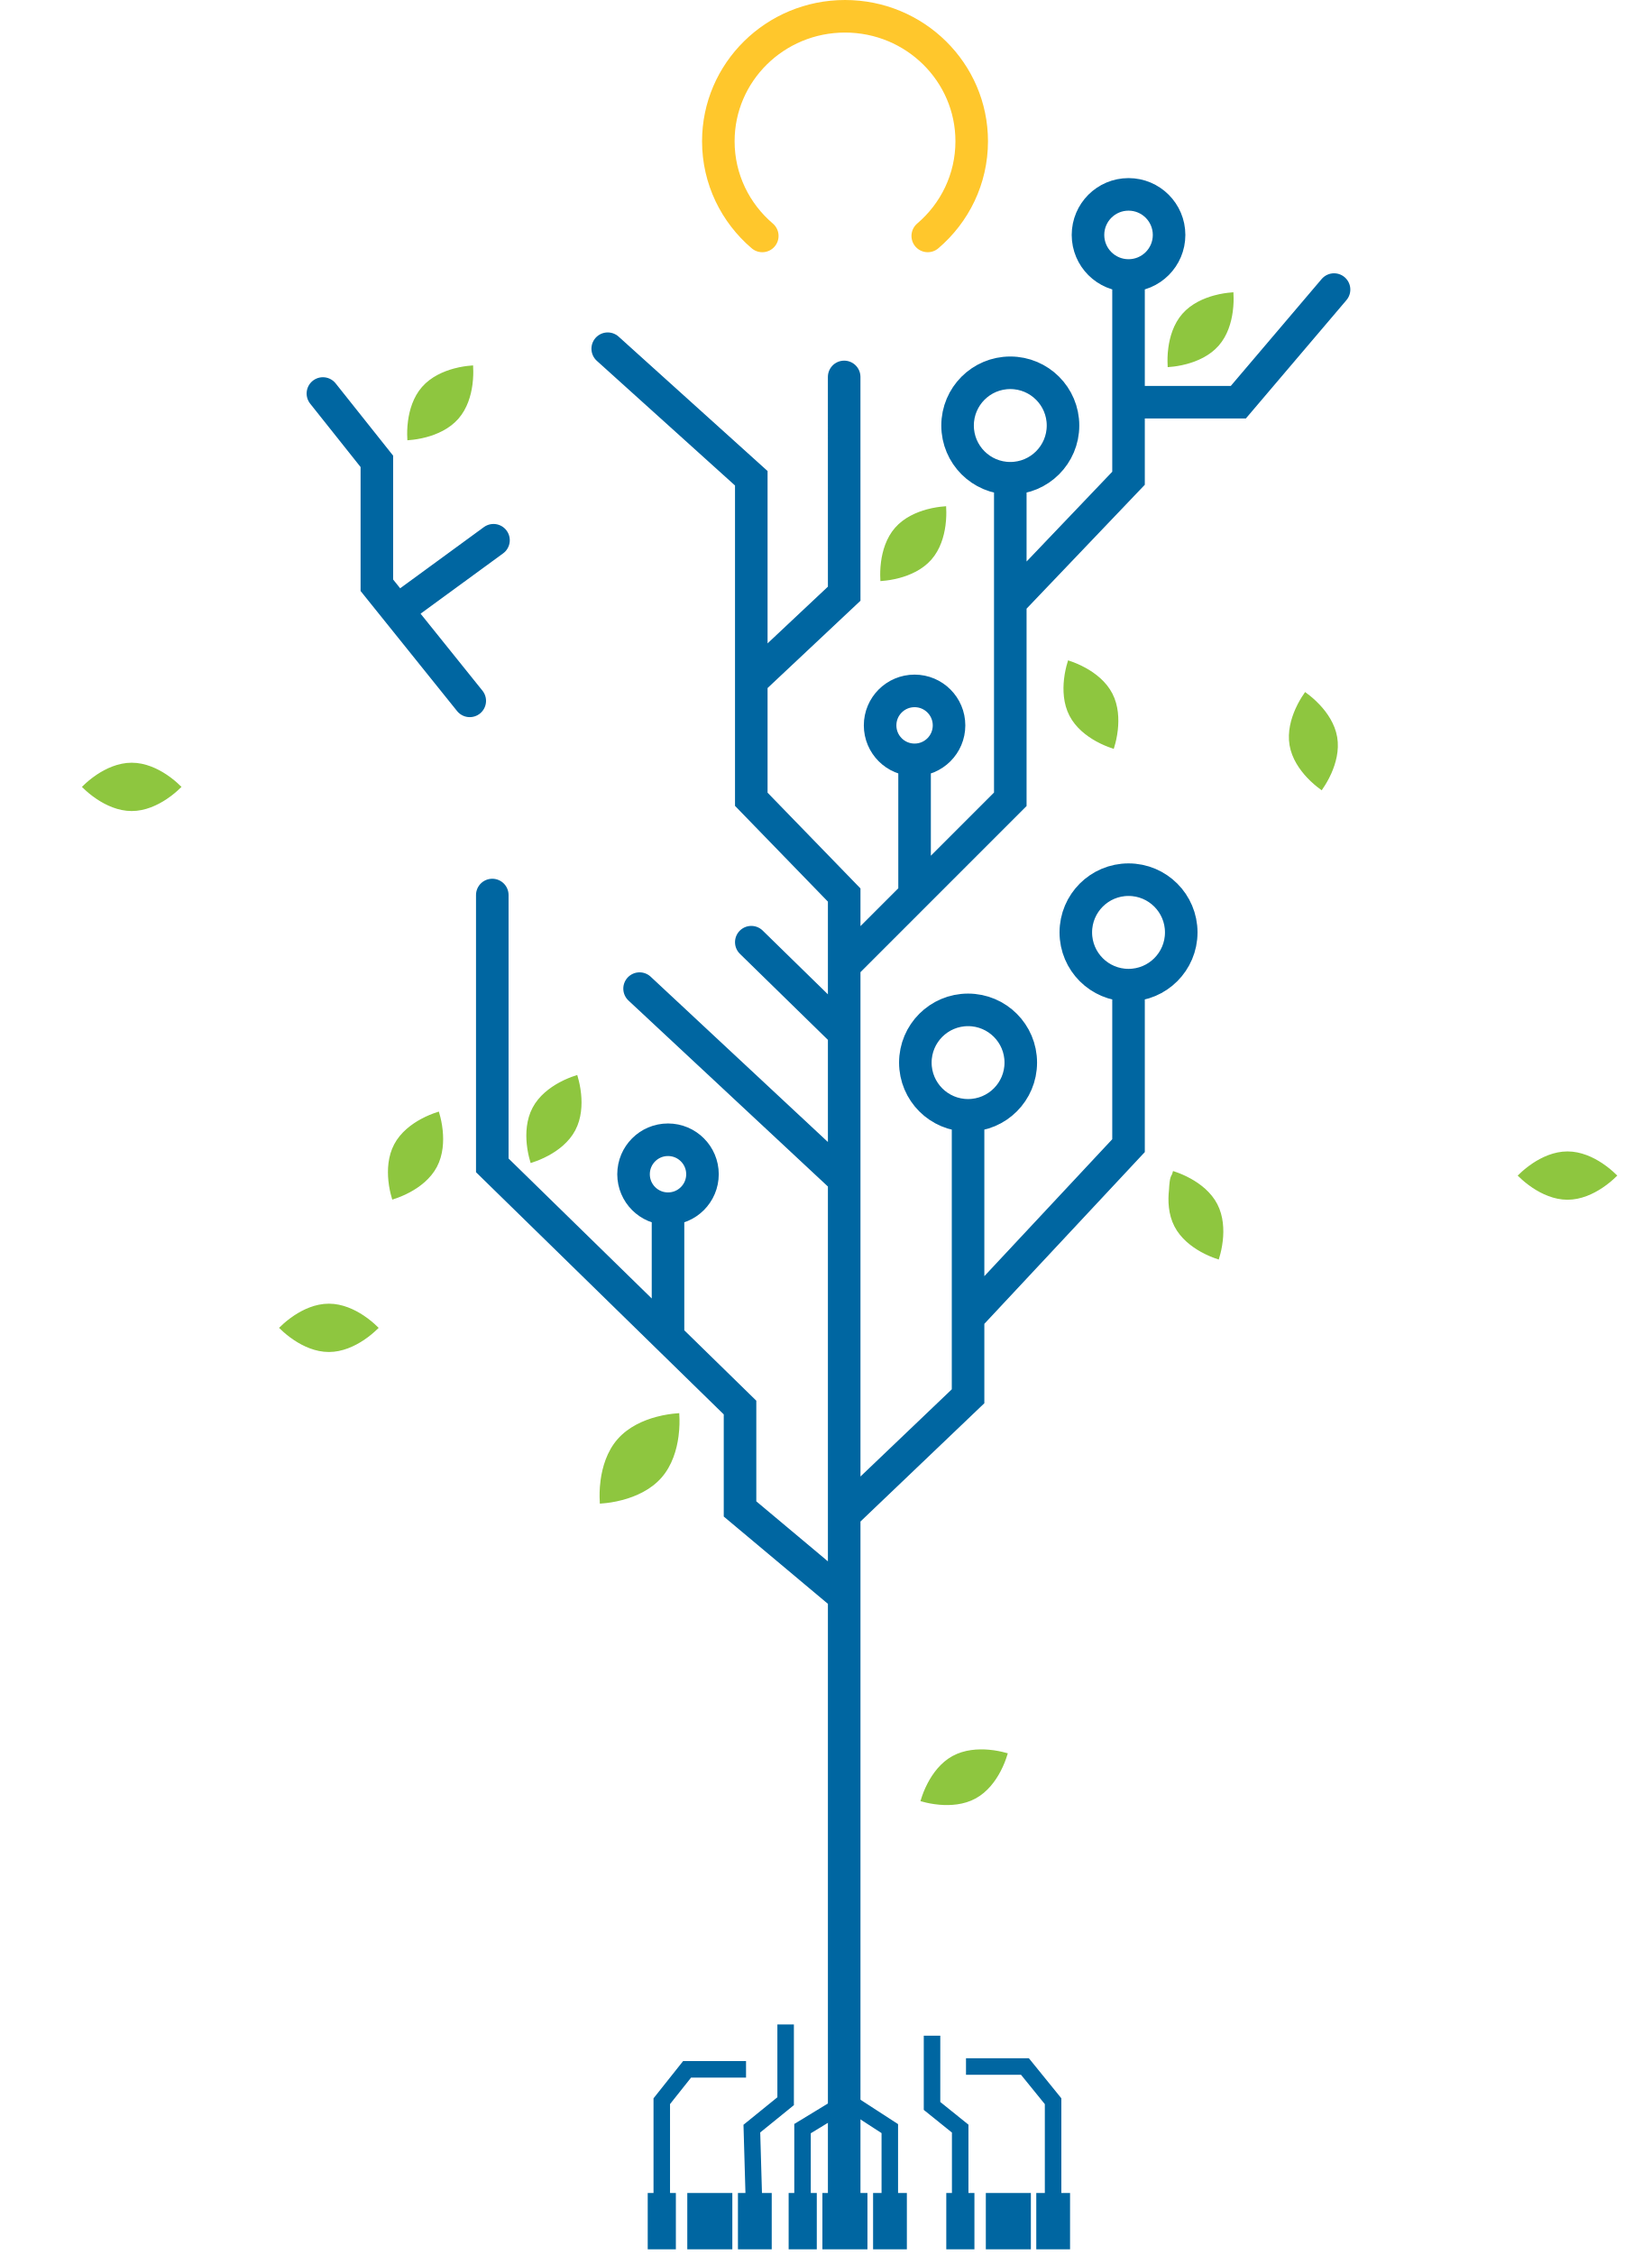
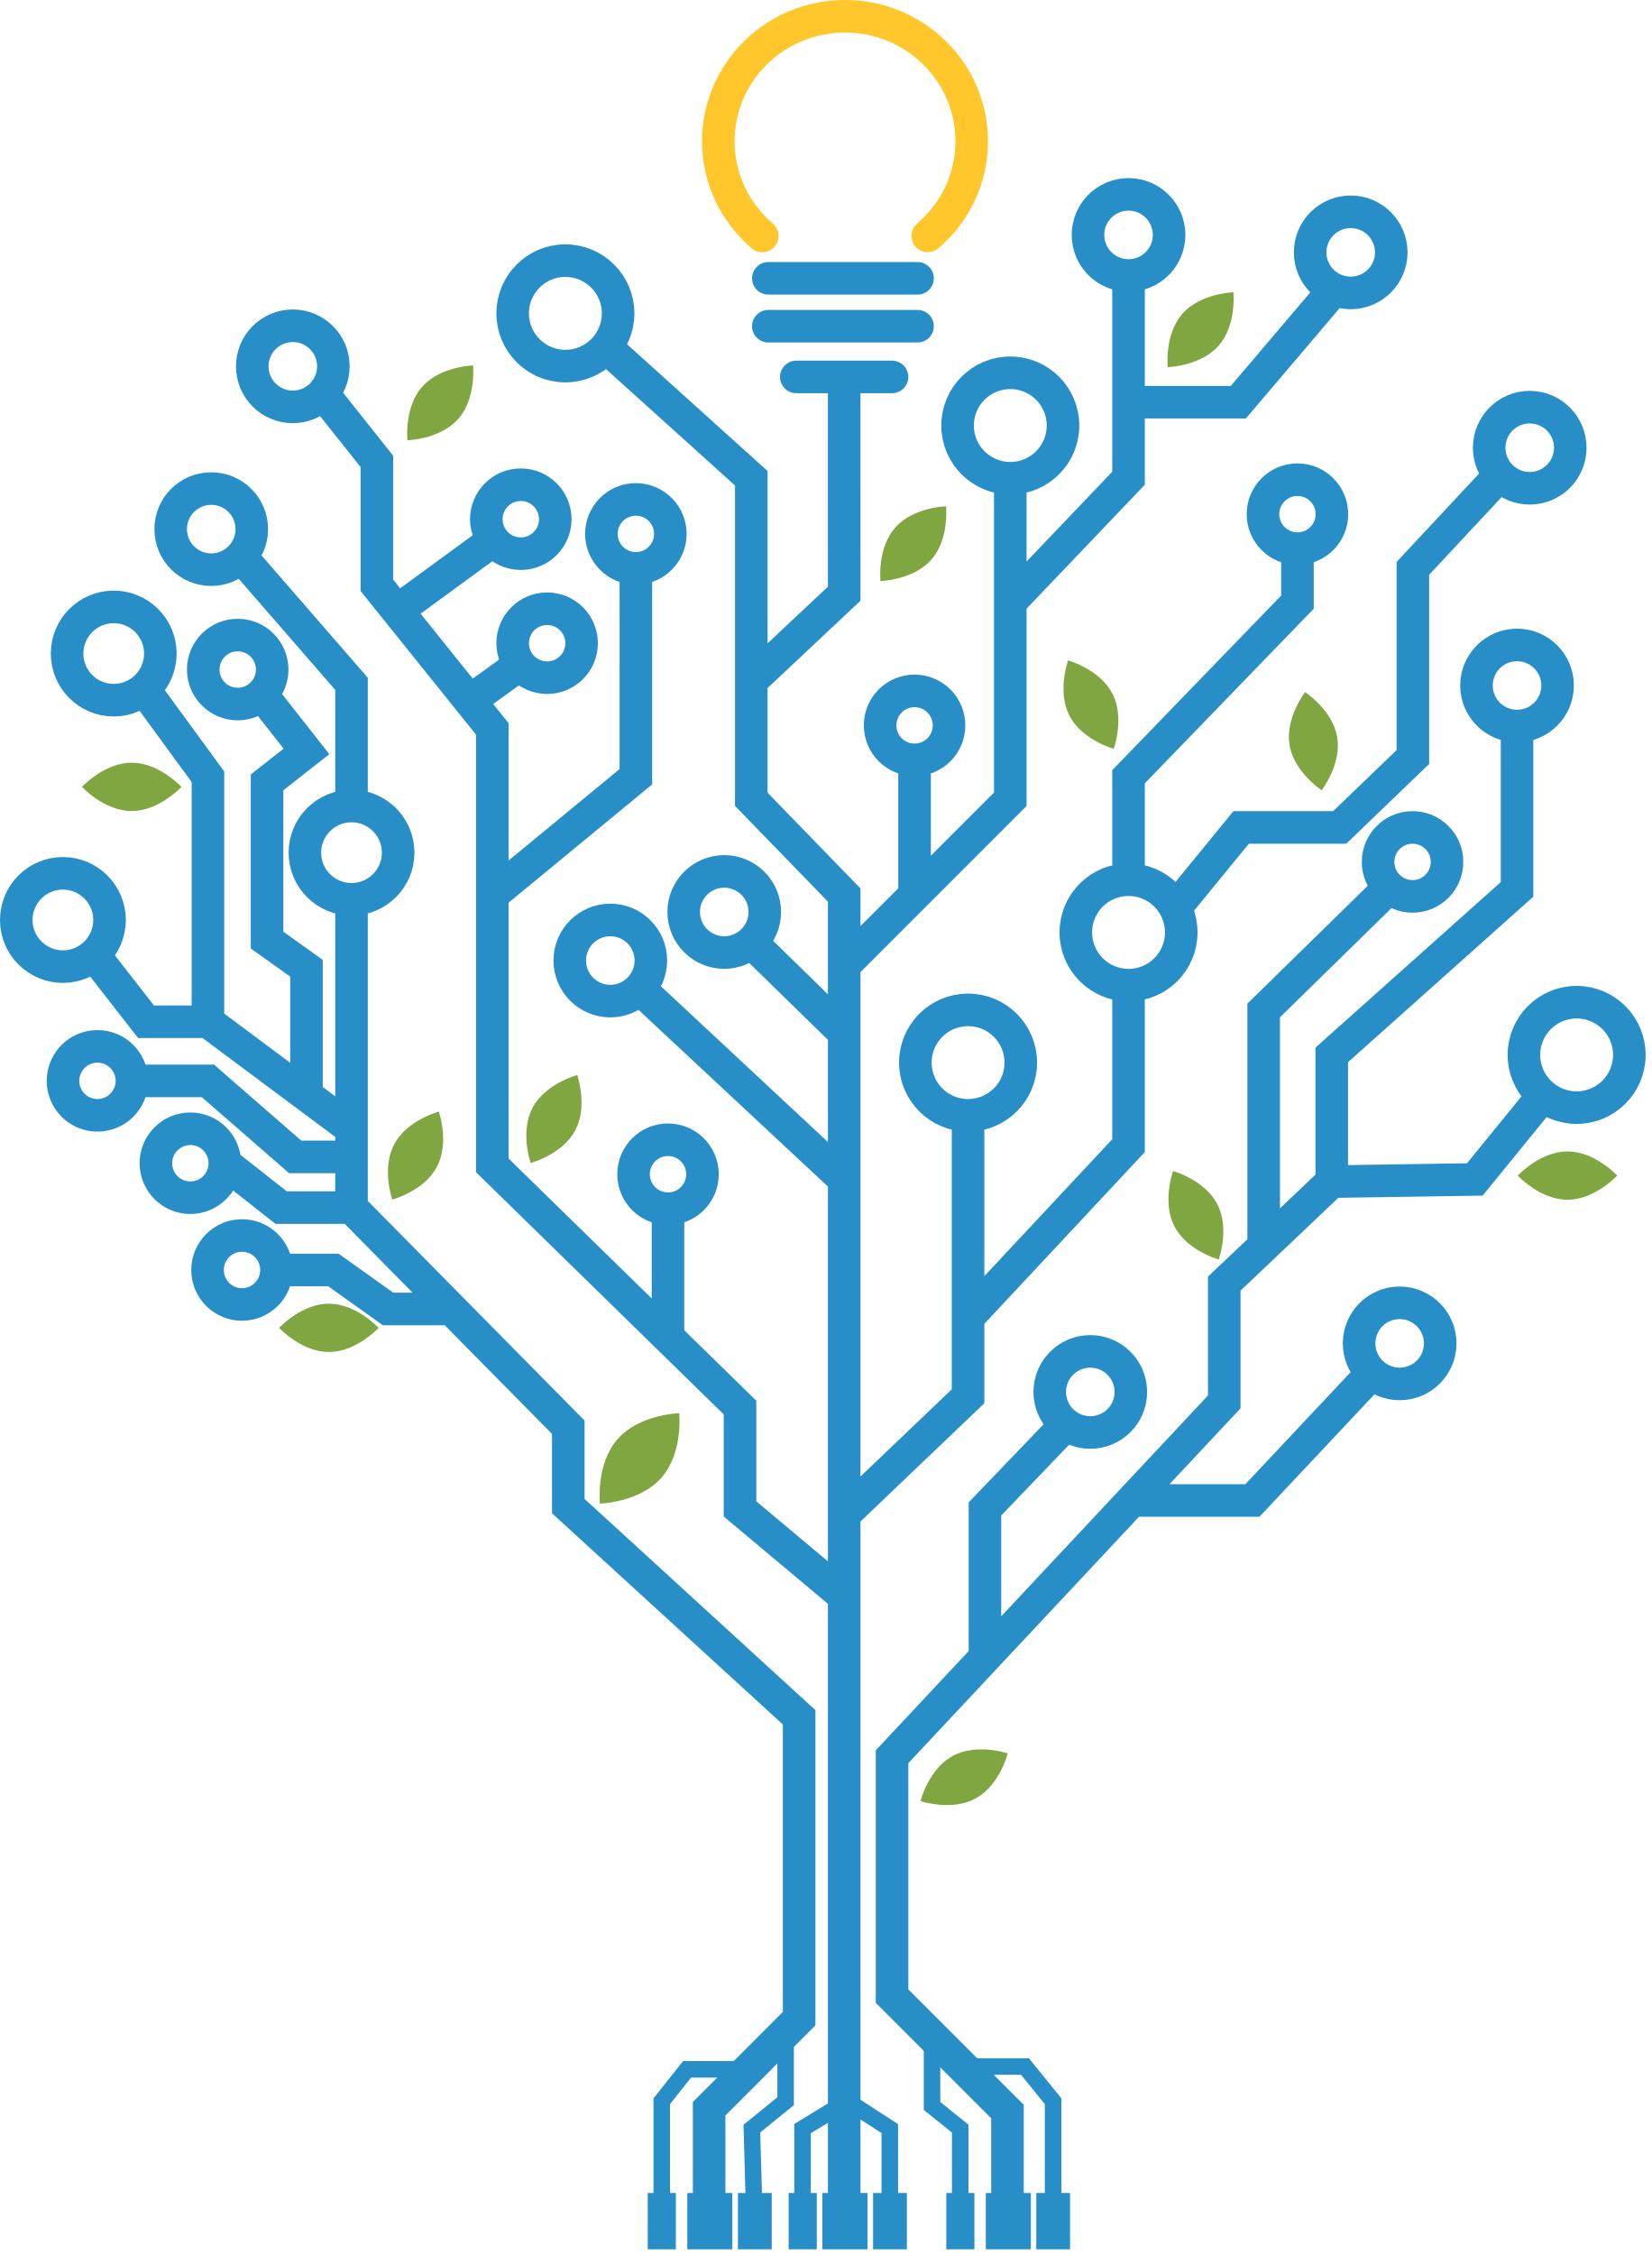
<svg xmlns="http://www.w3.org/2000/svg" width="200" height="273" viewBox="0 0 200 273" fill="none">
  <path d="M112.349 28.563C115.609 25.788 117.672 21.683 117.672 17.103C117.672 8.746 110.803 1.971 102.33 1.971C93.857 1.971 86.989 8.746 86.989 17.103C86.989 21.683 89.052 25.788 92.311 28.563" stroke="#FFC72C" stroke-width="3.942" stroke-linecap="round" />
-   <path d="M102.227 45.632L102.23 71.877L90.98 82.445M102.23 269.046V193.246M102.23 142.789V125.061M102.23 142.789L77.451 119.686M102.23 142.789V183.359M90.98 82.445V96.764L102.23 108.356V116.879M90.98 82.445V57.899L73.593 42.217M102.23 116.879L110.753 108.356M102.23 116.879V125.061M122.345 57.899V72.9M122.345 57.899C125.871 57.899 128.729 55.041 128.729 51.515C128.729 47.989 125.871 45.131 122.345 45.131C118.819 45.131 115.961 47.989 115.961 51.515C115.961 55.041 118.819 57.899 122.345 57.899ZM110.753 108.356L122.345 96.764V72.9M110.753 108.356V91.991M110.753 91.991C113.059 91.991 114.927 90.123 114.927 87.817C114.927 85.512 113.059 83.643 110.753 83.643C108.448 83.643 106.579 85.512 106.579 87.817C106.579 90.123 108.448 91.991 110.753 91.991ZM122.345 72.9L136.663 57.899V48.694M136.663 33.352V48.694M136.663 33.352C139.376 33.352 141.574 31.155 141.574 28.443C141.574 25.731 139.376 23.532 136.663 23.532C133.951 23.532 131.753 25.731 131.753 28.443C131.753 31.155 133.951 33.352 136.663 33.352ZM136.663 48.694H149.959L161.551 35.057M59.615 108.356V141.084L80.895 161.881L89.616 170.404V182.677L102.23 193.246M102.23 193.246V183.359M39.103 47.64L45.637 55.853V70.854L48.104 73.922M48.104 73.922L59.762 65.404M48.104 73.922L56.887 84.849M80.895 161.881V146.331M80.895 146.331C83.2 146.331 85.069 144.462 85.069 142.157C85.069 139.852 83.2 137.983 80.895 137.983C78.589 137.983 76.721 139.852 76.721 142.157C76.721 144.462 78.589 146.331 80.895 146.331ZM102.23 125.061L90.98 114.065M102.23 183.359L117.231 169.04V159.494M117.231 135.026V159.494M117.231 135.026C120.757 135.026 123.615 132.168 123.615 128.643C123.615 125.117 120.757 122.259 117.231 122.259C113.705 122.259 110.847 125.117 110.847 128.643C110.847 132.168 113.705 135.026 117.231 135.026ZM117.231 159.494L136.663 138.698V119.265M136.663 119.265C140.189 119.265 143.047 116.407 143.047 112.881C143.047 109.356 140.189 106.497 136.663 106.497C133.137 106.497 130.279 109.356 130.279 112.881C130.279 116.407 133.137 119.265 136.663 119.265Z" stroke="#0066A1" stroke-width="3.942" stroke-linecap="round" />
-   <path d="M91.42 270.635L91.048 257.699L95.139 254.382V246.089M89.344 250.521H83.207L80.139 254.382V270.635M97.185 270.635V257.699L102.64 254.382L107.754 257.699V270.635M112.867 247.453V254.953L116.277 257.699V270.635M117.981 250.18H124.118L127.527 254.382V270.635" stroke="#0066A1" stroke-width="2" stroke-linecap="square" />
-   <rect x="78.779" y="265.834" width="2.727" height="6.137" fill="#0066A1" stroke="#0066A1" stroke-width="0.682" />
-   <rect x="89.705" y="265.834" width="3.409" height="6.137" fill="#0066A1" stroke="#0066A1" stroke-width="0.682" />
-   <rect x="83.57" y="265.834" width="4.773" height="6.137" fill="#0066A1" stroke="#0066A1" stroke-width="0.682" />
-   <rect x="99.932" y="265.834" width="4.773" height="6.137" fill="#0066A1" stroke="#0066A1" stroke-width="0.682" />
-   <rect x="119.723" y="265.834" width="4.773" height="6.137" fill="#0066A1" stroke="#0066A1" stroke-width="0.682" />
-   <rect x="95.844" y="265.834" width="2.727" height="6.137" fill="#0066A1" stroke="#0066A1" stroke-width="0.682" />
-   <rect x="106.07" y="265.834" width="3.409" height="6.137" fill="#0066A1" stroke="#0066A1" stroke-width="0.682" />
-   <rect x="114.934" y="265.834" width="2.727" height="6.137" fill="#0066A1" stroke="#0066A1" stroke-width="0.682" />
-   <rect x="125.832" y="265.834" width="3.409" height="6.137" fill="#0066A1" stroke="#0066A1" stroke-width="0.682" />
-   <path d="M56.964 44.607C56.574 44.641 55.875 44.725 55.065 44.944C53.836 45.276 52.389 45.9 51.368 47.064C50.346 48.227 49.915 49.743 49.746 51.005C49.634 51.836 49.641 52.541 49.658 52.932C50.048 52.897 50.747 52.811 51.556 52.593C52.785 52.261 54.231 51.636 55.252 50.473C56.273 49.309 56.705 47.794 56.874 46.533C56.986 45.702 56.98 44.998 56.964 44.607Z" fill="#8EC63F" stroke="#8EC63F" stroke-width="0.682" />
-   <path d="M52.914 135.007C52.543 135.13 51.882 135.374 51.145 135.774C50.026 136.381 48.763 137.323 48.038 138.692C47.314 140.06 47.245 141.634 47.372 142.901C47.455 143.736 47.625 144.419 47.732 144.796C48.104 144.672 48.764 144.427 49.5 144.027C50.619 143.42 51.881 142.478 52.606 141.11C53.33 139.741 53.399 138.168 53.272 136.901C53.189 136.068 53.021 135.384 52.914 135.007Z" fill="#8EC63F" stroke="#8EC63F" stroke-width="0.682" />
-   <path d="M69.672 130.578C69.301 130.701 68.64 130.945 67.903 131.345C66.783 131.952 65.52 132.894 64.796 134.263C64.072 135.631 64.002 137.205 64.129 138.472C64.213 139.306 64.383 139.99 64.49 140.367C64.861 140.243 65.521 139.998 66.258 139.598C67.377 138.991 68.639 138.049 69.363 136.681C70.088 135.312 70.157 133.739 70.03 132.472C69.947 131.638 69.779 130.955 69.672 130.578Z" fill="#8EC63F" stroke="#8EC63F" stroke-width="0.682" />
-   <path d="M158.127 84.268C157.907 84.592 157.531 85.187 157.189 85.954C156.671 87.116 156.242 88.632 156.499 90.159C156.757 91.686 157.66 92.977 158.532 93.905C159.106 94.516 159.657 94.955 159.971 95.189C160.19 94.865 160.565 94.269 160.906 93.504C161.424 92.341 161.853 90.825 161.595 89.299C161.338 87.772 160.435 86.481 159.564 85.553C158.99 84.942 158.441 84.502 158.127 84.268Z" fill="#8EC63F" stroke="#8EC63F" stroke-width="0.682" />
-   <path d="M129.568 80.382C129.458 80.758 129.281 81.439 129.188 82.273C129.048 83.539 129.101 85.113 129.811 86.489C130.521 87.865 131.774 88.82 132.887 89.439C133.62 89.847 134.278 90.097 134.648 90.225C134.759 89.849 134.934 89.167 135.026 88.334C135.166 87.069 135.113 85.495 134.403 84.119C133.693 82.743 132.441 81.788 131.328 81.169C130.596 80.762 129.939 80.51 129.568 80.382Z" fill="#8EC63F" stroke="#8EC63F" stroke-width="0.682" />
-   <path d="M142.281 142.206C142.171 142.581 141.994 142.323 141.901 144.097C141.761 145.362 141.814 146.937 142.524 148.313C143.234 149.689 144.487 150.644 145.6 151.263C146.333 151.671 146.991 151.921 147.361 152.049C147.472 151.673 147.647 150.991 147.739 150.158C147.879 148.892 147.826 147.319 147.116 145.943C146.406 144.567 145.154 143.612 144.041 142.993C143.309 142.586 142.652 142.333 142.281 142.206Z" fill="#8EC63F" stroke="#8EC63F" stroke-width="0.682" />
-   <path d="M149.038 35.754C148.648 35.788 147.949 35.872 147.139 36.091C145.91 36.423 144.463 37.047 143.442 38.211C142.421 39.374 141.99 40.89 141.82 42.152C141.708 42.983 141.716 43.687 141.732 44.078C142.122 44.044 142.821 43.958 143.63 43.739C144.859 43.407 146.305 42.783 147.326 41.62C148.347 40.456 148.779 38.941 148.948 37.679C149.06 36.849 149.055 36.145 149.038 35.754Z" fill="#8EC63F" stroke="#8EC63F" stroke-width="0.682" />
-   <path d="M121.612 212.5C121.234 212.399 120.549 212.238 119.713 212.166C118.444 212.057 116.871 212.148 115.513 212.891C114.155 213.634 113.23 214.91 112.639 216.037C112.249 216.78 112.014 217.444 111.896 217.817C112.274 217.919 112.96 218.077 113.795 218.149C115.064 218.259 116.636 218.168 117.994 217.424C119.352 216.681 120.276 215.406 120.868 214.279C121.258 213.537 121.494 212.874 121.612 212.5Z" fill="#8EC63F" stroke="#8EC63F" stroke-width="0.682" />
-   <path d="M10.411 95.264C10.694 94.994 11.219 94.524 11.917 94.059C12.978 93.355 14.401 92.679 15.949 92.679C17.497 92.679 18.921 93.355 19.981 94.059C20.68 94.524 21.204 94.994 21.487 95.264C21.204 95.535 20.678 96.004 19.981 96.467C18.92 97.172 17.497 97.847 15.949 97.847C14.401 97.847 12.978 97.172 11.918 96.467C11.22 96.004 10.694 95.535 10.411 95.264Z" fill="#8EC63F" stroke="#8EC63F" stroke-width="0.682" />
-   <path d="M34.288 160.756C34.571 160.485 35.096 160.015 35.794 159.551C36.855 158.846 38.278 158.17 39.826 158.17C41.374 158.17 42.798 158.846 43.858 159.551C44.557 160.015 45.081 160.485 45.364 160.756C45.081 161.026 44.555 161.495 43.858 161.959C42.797 162.663 41.374 163.338 39.826 163.338C38.278 163.338 36.855 162.663 35.795 161.959C35.097 161.495 34.571 161.026 34.288 160.756Z" fill="#8EC63F" stroke="#8EC63F" stroke-width="0.682" />
-   <path d="M184.282 142.322C184.565 142.052 185.09 141.581 185.788 141.117C186.849 140.412 188.272 139.737 189.82 139.737C191.369 139.737 192.792 140.412 193.852 141.117C194.551 141.581 195.075 142.052 195.358 142.322C195.075 142.593 194.549 143.061 193.852 143.525C192.791 144.23 191.369 144.905 189.82 144.905C188.272 144.905 186.849 144.23 185.789 143.525C185.091 143.061 184.565 142.593 184.282 142.322Z" fill="#8EC63F" stroke="#8EC63F" stroke-width="0.682" />
-   <path d="M114.247 61.655C113.857 61.689 113.158 61.773 112.348 61.992C111.119 62.324 109.672 62.948 108.651 64.112C107.63 65.276 107.199 66.791 107.029 68.053C106.917 68.884 106.925 69.589 106.941 69.98C107.331 69.945 108.03 69.859 108.839 69.641C110.068 69.309 111.514 68.685 112.535 67.521C113.556 66.357 113.988 64.843 114.157 63.581C114.269 62.75 114.264 62.046 114.247 61.655Z" fill="#8EC63F" stroke="#8EC63F" stroke-width="0.682" />
-   <path d="M81.933 171.45C81.476 171.487 80.588 171.586 79.55 171.866C78.057 172.269 76.294 173.03 75.046 174.452C73.799 175.874 73.273 177.721 73.067 179.253C72.924 180.318 72.941 181.212 72.964 181.67C73.421 181.633 74.309 181.532 75.346 181.252C76.838 180.848 78.602 180.089 79.849 178.667C81.097 177.245 81.621 175.398 81.827 173.866C81.97 172.802 81.956 171.908 81.933 171.45Z" fill="#8EC63F" stroke="#8EC63F" stroke-width="0.682" />
+   <path d="M102.227 45.632L102.23 71.877L90.98 82.445M102.23 269.046V193.246M102.23 142.789V125.061M102.23 142.789L77.451 119.686M102.23 142.789V183.359M90.98 82.445V96.764L102.23 108.356V116.879M90.98 82.445V57.899L73.593 42.217M102.23 116.879L110.753 108.356M102.23 116.879V125.061M122.345 57.899V72.9M122.345 57.899C125.871 57.899 128.729 55.041 128.729 51.515C128.729 47.989 125.871 45.131 122.345 45.131C118.819 45.131 115.961 47.989 115.961 51.515C115.961 55.041 118.819 57.899 122.345 57.899ZM110.753 108.356L122.345 96.764V72.9M110.753 108.356V91.991M110.753 91.991C113.059 91.991 114.927 90.123 114.927 87.817C114.927 85.512 113.059 83.643 110.753 83.643C108.448 83.643 106.579 85.512 106.579 87.817C106.579 90.123 108.448 91.991 110.753 91.991ZM122.345 72.9L136.663 57.899V48.694M136.663 33.352V48.694M136.663 33.352C139.376 33.352 141.574 31.155 141.574 28.443C141.574 25.731 139.376 23.532 136.663 23.532C133.951 23.532 131.753 25.731 131.753 28.443C131.753 31.155 133.951 33.352 136.663 33.352ZM136.663 48.694H149.959L161.551 35.057M59.615 108.356V141.084L80.895 161.881L89.616 170.404V182.677L102.23 193.246M102.23 193.246V183.359M39.103 47.64L45.637 55.853V70.854L48.104 73.922M48.104 73.922L59.762 65.404M48.104 73.922L56.887 84.849M80.895 161.881V146.331M80.895 146.331C83.2 146.331 85.069 144.462 85.069 142.157C85.069 139.852 83.2 137.983 80.895 137.983C78.589 137.983 76.721 139.852 76.721 142.157C76.721 144.462 78.589 146.331 80.895 146.331ZM102.23 125.061L90.98 114.065M102.23 183.359L117.231 169.04V159.494M117.231 135.026V159.494M117.231 135.026C120.757 135.026 123.615 132.168 123.615 128.643C123.615 125.117 120.757 122.259 117.231 122.259C113.705 122.259 110.847 125.117 110.847 128.643C110.847 132.168 113.705 135.026 117.231 135.026ZM117.231 159.494L136.663 138.698V119.265M136.663 119.265C140.189 119.265 143.047 116.407 143.047 112.881C143.047 109.356 140.189 106.497 136.663 106.497M136.663 119.265C133.138 119.265 130.28 116.407 130.28 112.881C130.28 109.356 133.138 106.497 136.663 106.497M136.663 106.497V94.037L157.119 72.9V66.422M157.119 66.422C159.424 66.422 161.293 64.553 161.293 62.248C161.293 59.943 159.424 58.074 157.119 58.074C154.814 58.074 152.945 59.943 152.945 62.248C152.945 64.553 154.814 66.422 157.119 66.422ZM142.322 109.923L150.3 100.174H162.233L171.097 91.65V68.809L180.643 58.581M56.887 84.849L59.615 88.241V108.356M56.887 84.849L62.977 80.453M59.615 108.356L77.002 94.037V68.809M77.002 68.809C79.307 68.809 81.176 66.94 81.176 64.634C81.176 62.329 79.307 60.46 77.002 60.46C74.697 60.46 72.828 62.329 72.828 64.634C72.828 66.94 74.697 68.809 77.002 68.809ZM42.568 146.198L54.684 158.472L68.82 172.79V182.336L96.775 207.906V244.384L85.875 255.294V269.046M42.568 108.874V136.652M42.568 108.874C45.687 108.874 48.216 106.345 48.216 103.226C48.216 100.108 45.687 97.579 42.568 97.579M42.568 108.874C39.449 108.874 36.921 106.345 36.921 103.226C36.921 100.108 39.449 97.579 42.568 97.579M42.568 146.198V140.062M42.568 146.198H34.045L27.227 140.827M42.568 97.579V82.787L29.189 67.388M17.424 83.429L25.181 94.037V123.697M25.181 123.697H17.681L11.371 115.595M42.568 136.652L37.114 132.588L25.181 123.697M42.568 136.652V140.062M31.683 84.064L37.114 90.969L32.341 94.719V113.811L37.114 117.22V132.588M15.976 130.857H25.181L35.75 140.062H42.568M27.227 140.827C27.227 143.132 25.358 145.001 23.053 145.001C20.747 145.001 18.879 143.132 18.879 140.827C18.879 138.521 20.747 136.652 23.053 136.652C25.358 136.652 27.227 138.521 27.227 140.827ZM33.481 153.749H40.379L47.001 158.472H54.684M33.481 153.749C33.481 156.055 31.612 157.924 29.307 157.924C27.001 157.924 25.133 156.055 25.133 153.749C25.133 151.444 27.001 149.575 29.307 149.575C31.612 149.575 33.481 151.444 33.481 153.749ZM183.711 87.9V107.674L161.273 127.711V143.053M183.711 87.9C186.423 87.9 188.622 85.702 188.622 82.99C188.622 80.277 186.423 78.079 183.711 78.079C180.999 78.079 178.8 80.277 178.8 82.99C178.8 85.702 180.999 87.9 183.711 87.9ZM122.004 269.046V255.635L108.026 241.657V212.678L119.276 200.665L137.08 181.654L148.255 169.722V155.403L161.273 143.053M161.273 143.053L178.597 142.789L186.868 132.639M166.157 166.235L151.664 181.654H137.08M168.246 107.434L153.028 122.334V150.875M129.093 172.449L119.276 182.677V200.665M93.044 33.695H111.113M93.044 39.492H111.113M96.431 45.632L108.023 45.632M15.976 130.852C15.976 133.157 14.108 135.026 11.802 135.026C9.497 135.026 7.628 133.157 7.628 130.852C7.628 128.547 9.497 126.678 11.802 126.678C14.108 126.678 15.976 128.547 15.976 130.852ZM30.491 64.058C30.491 66.77 28.293 68.968 25.581 68.968C22.869 68.968 20.67 66.77 20.67 64.058C20.67 61.345 22.869 59.147 25.581 59.147C28.293 59.147 30.491 61.345 30.491 64.058ZM32.96 81.059C32.96 83.364 31.091 85.233 28.786 85.233C26.481 85.233 24.612 83.364 24.612 81.059C24.612 78.754 26.481 76.885 28.786 76.885C31.091 76.885 32.96 78.754 32.96 81.059ZM19.419 79.121C19.419 82.24 16.891 84.768 13.772 84.768C10.653 84.768 8.124 82.24 8.124 79.121C8.124 76.002 10.653 73.474 13.772 73.474C16.891 73.474 19.419 76.002 19.419 79.121ZM13.265 111.375C13.265 114.494 10.737 117.023 7.618 117.023C4.499 117.023 1.971 114.494 1.971 111.375C1.971 108.256 4.499 105.728 7.618 105.728C10.737 105.728 13.265 108.256 13.265 111.375ZM78.819 116.286C78.819 118.998 76.62 121.197 73.908 121.197C71.196 121.197 68.997 118.998 68.997 116.286C68.997 113.574 71.196 111.375 73.908 111.375C76.62 111.375 78.819 113.574 78.819 116.286ZM92.615 110.406C92.615 113.118 90.416 115.317 87.704 115.317C84.992 115.317 82.794 113.118 82.794 110.406C82.794 107.694 84.992 105.496 87.704 105.496C90.416 105.496 92.615 107.694 92.615 110.406ZM70.431 77.87C70.431 80.175 68.562 82.044 66.257 82.044C63.952 82.044 62.083 80.175 62.083 77.87C62.083 75.565 63.952 73.696 66.257 73.696C68.562 73.696 70.431 75.565 70.431 77.87ZM67.242 62.856C67.242 65.162 65.374 67.03 63.068 67.03C60.763 67.03 58.894 65.162 58.894 62.856C58.894 60.551 60.763 58.682 63.068 58.682C65.374 58.682 67.242 60.551 67.242 62.856ZM40.37 44.349C40.37 47.061 38.172 49.259 35.459 49.259C32.747 49.259 30.549 47.061 30.549 44.349C30.549 41.636 32.747 39.438 35.459 39.438C38.172 39.438 40.37 41.636 40.37 44.349ZM74.851 37.938C74.851 41.464 71.993 44.322 68.467 44.322C64.941 44.322 62.083 41.464 62.083 37.938C62.083 34.413 64.941 31.554 68.467 31.554C71.993 31.554 74.851 34.413 74.851 37.938ZM168.478 30.552C168.478 33.265 166.279 35.463 163.567 35.463C160.855 35.463 158.656 33.265 158.656 30.552C158.656 27.84 160.855 25.642 163.567 25.642C166.279 25.642 168.478 27.84 168.478 30.552ZM190.158 54.203C190.158 56.915 187.959 59.114 185.247 59.114C182.535 59.114 180.336 56.915 180.336 54.203C180.336 51.491 182.535 49.292 185.247 49.292C187.959 49.292 190.158 51.491 190.158 54.203ZM175.231 104.348C175.231 106.653 173.363 108.522 171.057 108.522C168.752 108.522 166.883 106.653 166.883 104.348C166.883 102.042 168.752 100.174 171.057 100.174C173.363 100.174 175.231 102.042 175.231 104.348ZM136.944 168.515C136.944 171.227 134.745 173.425 132.033 173.425C129.321 173.425 127.122 171.227 127.122 168.515C127.122 165.803 129.321 163.604 132.033 163.604C134.745 163.604 136.944 165.803 136.944 168.515ZM174.407 162.635C174.407 165.347 172.208 167.546 169.496 167.546C166.784 167.546 164.585 165.347 164.585 162.635C164.585 159.923 166.784 157.724 169.496 157.724C172.208 157.724 174.407 159.923 174.407 162.635ZM197.311 127.711C197.311 131.237 194.452 134.095 190.927 134.095C187.401 134.095 184.543 131.237 184.543 127.711C184.543 124.186 187.401 121.328 190.927 121.328C194.452 121.328 197.311 124.186 197.311 127.711Z" stroke="#288EC7" stroke-width="3.942" stroke-linecap="round" />
+   <path d="M91.42 270.635L91.048 257.699L95.139 254.382V246.089M89.344 250.521H83.207L80.139 254.382V270.635M97.185 270.635V257.699L102.64 254.382L107.754 257.699V270.635M112.867 247.453V254.953L116.277 257.699V270.635M117.981 250.18H124.118L127.527 254.382V270.635" stroke="#288EC7" stroke-width="2" stroke-linecap="square" />
+   <rect x="78.779" y="265.834" width="2.727" height="6.137" fill="#288EC7" stroke="#288EC7" stroke-width="0.682" />
+   <rect x="89.705" y="265.834" width="3.409" height="6.137" fill="#288EC7" stroke="#288EC7" stroke-width="0.682" />
+   <rect x="83.57" y="265.834" width="4.773" height="6.137" fill="#288EC7" stroke="#288EC7" stroke-width="0.682" />
+   <rect x="99.932" y="265.834" width="4.773" height="6.137" fill="#288EC7" stroke="#288EC7" stroke-width="0.682" />
+   <rect x="119.723" y="265.834" width="4.773" height="6.137" fill="#288EC7" stroke="#288EC7" stroke-width="0.682" />
+   <rect x="95.844" y="265.834" width="2.727" height="6.137" fill="#288EC7" stroke="#288EC7" stroke-width="0.682" />
+   <rect x="106.07" y="265.834" width="3.409" height="6.137" fill="#288EC7" stroke="#288EC7" stroke-width="0.682" />
+   <rect x="114.934" y="265.834" width="2.727" height="6.137" fill="#288EC7" stroke="#288EC7" stroke-width="0.682" />
+   <rect x="125.832" y="265.834" width="3.409" height="6.137" fill="#288EC7" stroke="#288EC7" stroke-width="0.682" />
+   <path d="M56.964 44.607C56.574 44.641 55.875 44.725 55.065 44.944C53.836 45.276 52.389 45.9 51.368 47.064C50.346 48.227 49.915 49.743 49.746 51.005C49.634 51.836 49.641 52.541 49.658 52.932C50.048 52.897 50.747 52.811 51.556 52.593C52.785 52.261 54.231 51.636 55.252 50.473C56.273 49.309 56.705 47.794 56.874 46.533C56.986 45.702 56.98 44.998 56.964 44.607Z" fill="#80A641" stroke="#80A641" stroke-width="0.682" />
+   <path d="M52.914 135.007C52.543 135.13 51.882 135.374 51.145 135.774C50.026 136.381 48.763 137.323 48.038 138.692C47.314 140.06 47.245 141.634 47.372 142.901C47.455 143.736 47.625 144.419 47.732 144.796C48.104 144.672 48.764 144.427 49.5 144.027C50.619 143.42 51.881 142.478 52.606 141.11C53.33 139.741 53.399 138.168 53.272 136.901C53.189 136.068 53.021 135.384 52.914 135.007Z" fill="#80A641" stroke="#80A641" stroke-width="0.682" />
+   <path d="M69.672 130.578C69.301 130.701 68.64 130.945 67.903 131.345C66.783 131.952 65.52 132.894 64.796 134.263C64.072 135.631 64.002 137.205 64.129 138.472C64.213 139.306 64.383 139.99 64.49 140.367C64.861 140.243 65.521 139.998 66.258 139.598C67.377 138.991 68.639 138.049 69.363 136.681C70.088 135.312 70.157 133.739 70.03 132.472C69.947 131.638 69.779 130.955 69.672 130.578Z" fill="#80A641" stroke="#80A641" stroke-width="0.682" />
+   <path d="M158.127 84.268C157.907 84.592 157.531 85.187 157.189 85.954C156.671 87.116 156.242 88.632 156.499 90.159C156.757 91.686 157.66 92.977 158.532 93.905C159.106 94.516 159.657 94.955 159.971 95.189C160.19 94.865 160.565 94.269 160.906 93.504C161.424 92.341 161.853 90.825 161.595 89.299C161.338 87.772 160.435 86.481 159.564 85.553C158.99 84.942 158.441 84.502 158.127 84.268Z" fill="#80A641" stroke="#80A641" stroke-width="0.682" />
+   <path d="M129.568 80.382C129.458 80.758 129.281 81.439 129.188 82.273C129.048 83.539 129.101 85.113 129.811 86.489C130.521 87.865 131.774 88.82 132.887 89.439C133.62 89.847 134.278 90.097 134.648 90.225C134.759 89.849 134.934 89.167 135.026 88.334C135.166 87.069 135.113 85.495 134.403 84.119C133.693 82.743 132.441 81.788 131.328 81.169C130.596 80.762 129.939 80.51 129.568 80.382Z" fill="#80A641" stroke="#80A641" stroke-width="0.682" />
+   <path d="M142.281 142.206C142.171 142.581 141.994 143.263 141.901 144.097C141.761 145.362 141.814 146.937 142.524 148.313C143.234 149.689 144.487 150.644 145.6 151.263C146.333 151.671 146.991 151.921 147.361 152.049C147.472 151.673 147.647 150.991 147.739 150.158C147.879 148.892 147.826 147.319 147.116 145.943C146.406 144.567 145.154 143.612 144.041 142.993C143.309 142.586 142.652 142.333 142.281 142.206Z" fill="#80A641" stroke="#80A641" stroke-width="0.682" />
+   <path d="M149.038 35.754C148.648 35.788 147.949 35.872 147.139 36.091C145.91 36.423 144.463 37.047 143.442 38.211C142.421 39.374 141.99 40.89 141.82 42.152C141.708 42.983 141.716 43.687 141.732 44.078C142.122 44.044 142.821 43.958 143.63 43.739C144.859 43.407 146.305 42.783 147.326 41.62C148.347 40.456 148.779 38.941 148.948 37.679C149.06 36.849 149.055 36.145 149.038 35.754Z" fill="#80A641" stroke="#80A641" stroke-width="0.682" />
+   <path d="M121.612 212.5C121.234 212.399 120.549 212.238 119.713 212.166C118.444 212.057 116.871 212.148 115.513 212.891C114.155 213.634 113.23 214.91 112.639 216.037C112.249 216.78 112.014 217.444 111.896 217.817C112.274 217.919 112.96 218.077 113.795 218.149C115.064 218.259 116.636 218.168 117.994 217.424C119.352 216.681 120.276 215.406 120.868 214.279C121.258 213.537 121.494 212.874 121.612 212.5Z" fill="#80A641" stroke="#80A641" stroke-width="0.682" />
+   <path d="M10.411 95.264C10.694 94.994 11.219 94.524 11.917 94.059C12.978 93.355 14.401 92.679 15.949 92.679C17.497 92.679 18.921 93.355 19.981 94.059C20.68 94.524 21.204 94.994 21.487 95.264C21.204 95.535 20.678 96.004 19.981 96.467C18.92 97.172 17.497 97.847 15.949 97.847C14.401 97.847 12.978 97.172 11.918 96.467C11.22 96.004 10.694 95.535 10.411 95.264Z" fill="#80A641" stroke="#80A641" stroke-width="0.682" />
+   <path d="M34.288 160.756C34.571 160.485 35.096 160.015 35.794 159.551C36.855 158.846 38.278 158.17 39.826 158.17C41.374 158.17 42.798 158.846 43.858 159.551C44.557 160.015 45.081 160.485 45.364 160.756C45.081 161.026 44.555 161.495 43.858 161.959C42.797 162.663 41.374 163.338 39.826 163.338C38.278 163.338 36.855 162.663 35.795 161.959C35.097 161.495 34.571 161.026 34.288 160.756Z" fill="#80A641" stroke="#80A641" stroke-width="0.682" />
+   <path d="M184.282 142.322C184.565 142.052 185.09 141.581 185.788 141.117C186.849 140.412 188.272 139.737 189.82 139.737C191.369 139.737 192.792 140.412 193.852 141.117C194.551 141.581 195.075 142.052 195.358 142.322C195.075 142.593 194.549 143.061 193.852 143.525C192.791 144.23 191.369 144.905 189.82 144.905C188.272 144.905 186.849 144.23 185.789 143.525C185.091 143.061 184.565 142.593 184.282 142.322Z" fill="#80A641" stroke="#80A641" stroke-width="0.682" />
+   <path d="M114.247 61.655C113.857 61.689 113.158 61.773 112.348 61.992C111.119 62.324 109.672 62.948 108.651 64.112C107.63 65.276 107.199 66.791 107.029 68.053C106.917 68.884 106.925 69.589 106.941 69.98C107.331 69.945 108.03 69.859 108.839 69.641C110.068 69.309 111.514 68.685 112.535 67.521C113.556 66.357 113.988 64.843 114.157 63.581C114.269 62.75 114.264 62.046 114.247 61.655Z" fill="#80A641" stroke="#80A641" stroke-width="0.682" />
+   <path d="M81.933 171.45C81.476 171.487 80.588 171.586 79.55 171.866C78.057 172.269 76.294 173.03 75.046 174.452C73.799 175.874 73.273 177.721 73.067 179.253C72.924 180.318 72.941 181.212 72.964 181.67C73.421 181.633 74.309 181.532 75.346 181.252C76.838 180.848 78.602 180.089 79.849 178.667C81.097 177.245 81.621 175.398 81.827 173.866C81.97 172.802 81.956 171.908 81.933 171.45Z" fill="#80A641" stroke="#80A641" stroke-width="0.682" />
</svg>
